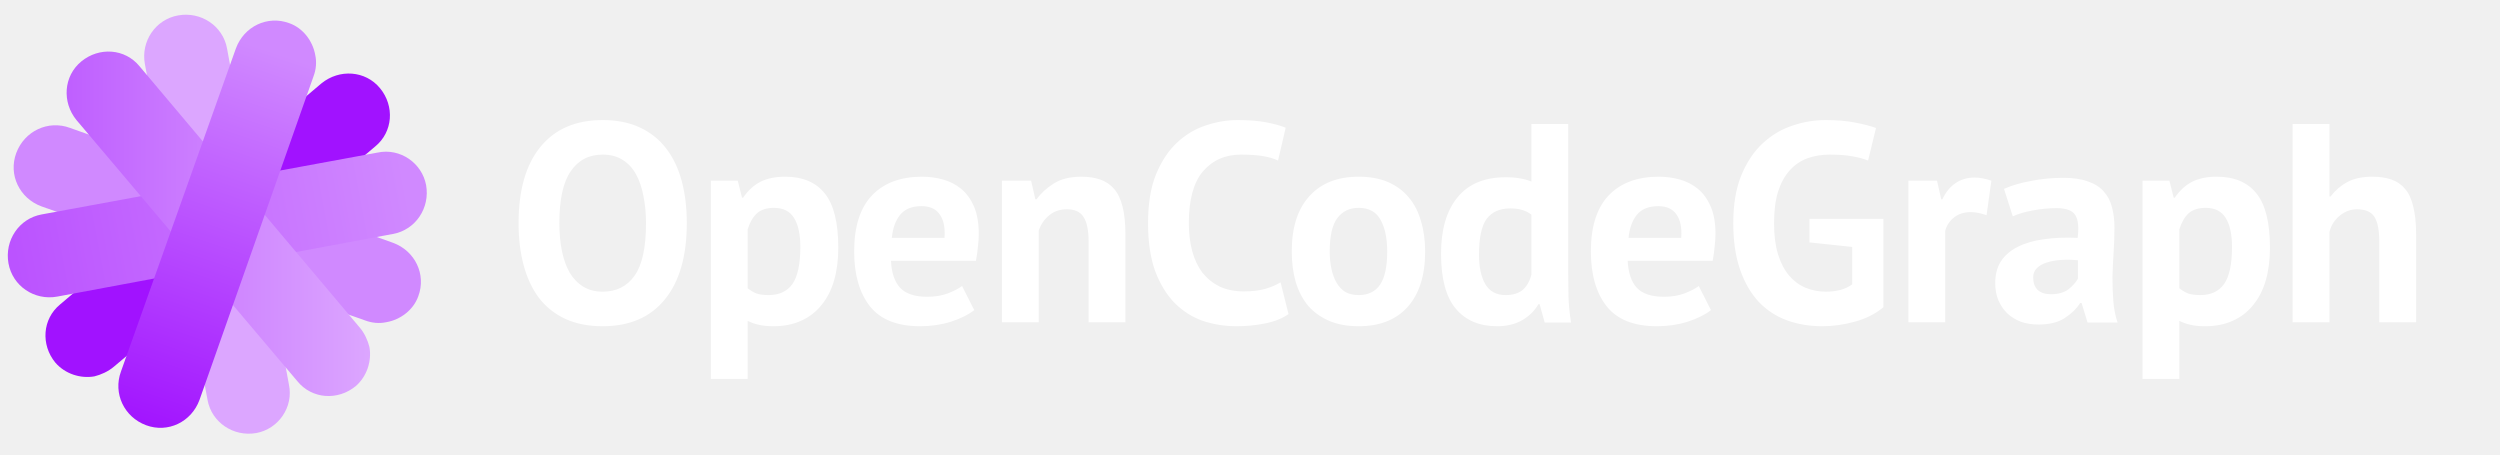
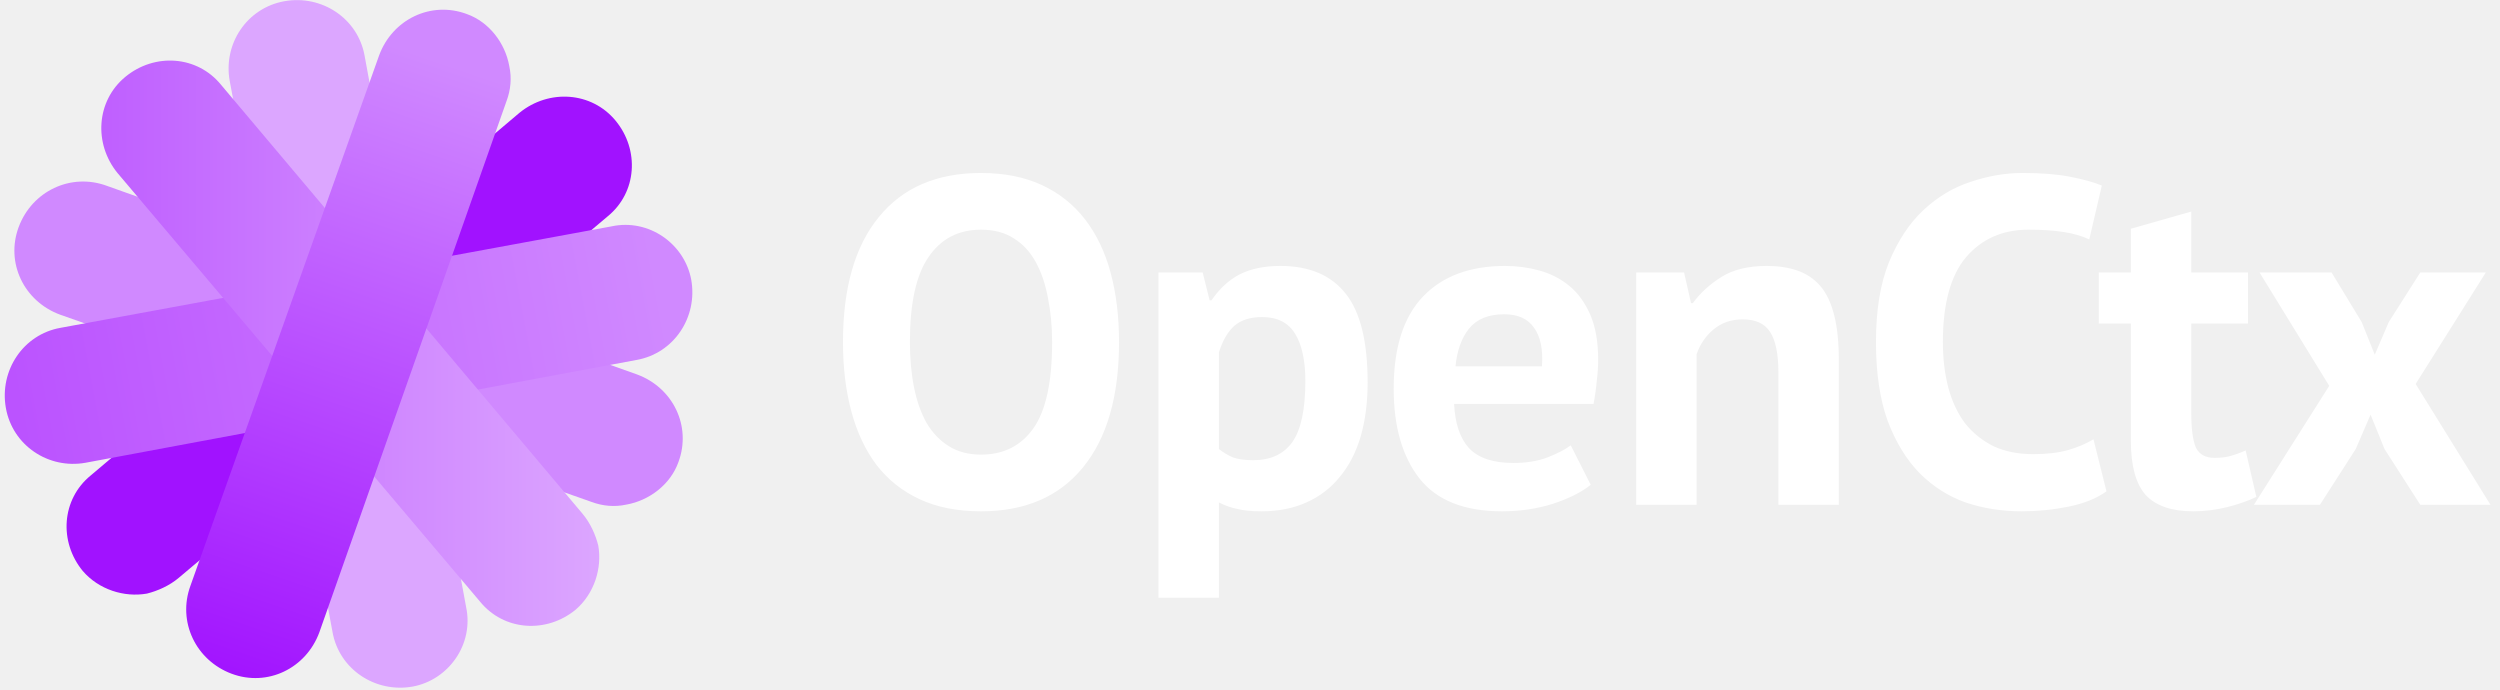
- <svg xmlns="http://www.w3.org/2000/svg" width="512" height="93" viewBox="0 0 512 93" fill="none">
-   <path d="M52.5 88.685C47.833 89.513 43.333 86.53 42.5 81.888L29.667 13.095C28.833 8.454 31.833 3.978 36.5 3.15C41.167 2.321 45.667 5.304 46.5 9.946L59.167 78.739C60.167 83.38 57 87.856 52.5 88.685Z" fill="#DCA6FF" />
-   <path d="M19.333 77.081C16.5 77.578 13.333 76.584 11.333 74.263C8.333 70.616 8.667 65.312 12.333 62.328L65.833 17.074C69.5 14.09 74.833 14.422 77.833 18.069C80.833 21.715 80.5 27.02 76.833 30.004L23.333 75.092C22.167 76.087 20.667 76.749 19.333 77.081Z" fill="#A112FF" />
-   <path d="M79.167 65.975C77.667 66.306 76.167 66.141 74.833 65.643L8.5 42.27C4 40.613 1.667 35.805 3.333 31.33C5 26.854 9.833 24.533 14.333 26.191L80.5 49.73C85 51.387 87.333 56.195 85.667 60.67C84.667 63.488 82 65.478 79.167 65.975Z" fill="#D089FF" />
-   <path d="M87.268 37.917C88.096 42.584 85.113 47.084 80.471 47.917L11.678 60.75C7.037 61.584 2.561 58.584 1.732 53.917C0.904 49.25 3.887 44.75 8.529 43.917L77.322 31.25C81.963 30.25 86.439 33.417 87.268 37.917Z" fill="url(#paint0_linear_1_4)" />
-   <path d="M75.664 71.084C76.161 73.917 75.167 77.084 72.846 79.084C69.199 82.084 63.895 81.75 60.911 78.084L15.657 24.584C12.673 20.917 13.005 15.584 16.651 12.584C20.298 9.584 25.603 9.917 28.587 13.584L73.675 67.084C74.669 68.25 75.332 69.75 75.664 71.084Z" fill="url(#paint1_linear_1_4)" />
-   <path d="M64.558 11.25C64.889 12.75 64.723 14.25 64.226 15.584L40.853 81.917C39.196 86.417 34.388 88.75 29.913 87.084C25.437 85.417 23.116 80.584 24.774 76.084L48.313 9.917C49.97 5.417 54.778 3.084 59.253 4.75C62.071 5.75 64.06 8.417 64.558 11.25Z" fill="url(#paint2_linear_1_4)" />
-   <path d="M106.204 45.7C106.204 38.933 107.693 33.733 110.67 30.098C113.647 26.425 117.901 24.588 123.43 24.588C126.33 24.588 128.863 25.091 131.028 26.096C133.193 27.101 134.991 28.532 136.422 30.388C137.853 32.244 138.916 34.467 139.612 37.058C140.308 39.649 140.656 42.529 140.656 45.7C140.656 52.467 139.148 57.687 136.132 61.36C133.155 64.995 128.921 66.812 123.43 66.812C120.491 66.812 117.939 66.309 115.774 65.304C113.609 64.299 111.811 62.868 110.38 61.012C108.988 59.156 107.944 56.933 107.248 54.342C106.552 51.751 106.204 48.871 106.204 45.7ZM114.556 45.7C114.556 47.749 114.73 49.644 115.078 51.384C115.426 53.085 115.948 54.555 116.644 55.792C117.379 57.029 118.307 57.996 119.428 58.692C120.549 59.388 121.883 59.736 123.43 59.736C126.253 59.736 128.437 58.634 129.984 56.43C131.531 54.226 132.304 50.649 132.304 45.7C132.304 43.728 132.13 41.891 131.782 40.19C131.473 38.489 130.97 37 130.274 35.724C129.578 34.448 128.669 33.462 127.548 32.766C126.427 32.031 125.054 31.664 123.43 31.664C120.607 31.664 118.423 32.805 116.876 35.086C115.329 37.329 114.556 40.867 114.556 45.7ZM145.581 37H151.091L151.961 40.48H152.193C153.199 39.011 154.378 37.928 155.731 37.232C157.123 36.536 158.805 36.188 160.777 36.188C164.412 36.188 167.138 37.348 168.955 39.668C170.773 41.949 171.681 45.642 171.681 50.746C171.681 53.221 171.391 55.463 170.811 57.474C170.231 59.446 169.361 61.128 168.201 62.52C167.08 63.912 165.688 64.975 164.025 65.71C162.401 66.445 160.526 66.812 158.399 66.812C157.201 66.812 156.215 66.715 155.441 66.522C154.668 66.367 153.895 66.097 153.121 65.71V77.6H145.581V37ZM158.515 42.568C157.046 42.568 155.886 42.935 155.035 43.67C154.223 44.405 153.585 45.507 153.121 46.976V59.04C153.663 59.465 154.243 59.813 154.861 60.084C155.519 60.316 156.369 60.432 157.413 60.432C159.579 60.432 161.203 59.678 162.285 58.17C163.368 56.623 163.909 54.091 163.909 50.572C163.909 48.02 163.484 46.048 162.633 44.656C161.783 43.264 160.41 42.568 158.515 42.568ZM199.524 63.506C198.364 64.434 196.778 65.227 194.768 65.884C192.796 66.503 190.688 66.812 188.446 66.812C183.767 66.812 180.345 65.459 178.18 62.752C176.014 60.007 174.932 56.256 174.932 51.5C174.932 46.396 176.15 42.568 178.586 40.016C181.022 37.464 184.444 36.188 188.852 36.188C190.321 36.188 191.752 36.381 193.144 36.768C194.536 37.155 195.773 37.793 196.856 38.682C197.938 39.571 198.808 40.77 199.466 42.278C200.123 43.786 200.452 45.661 200.452 47.904C200.452 48.716 200.394 49.586 200.278 50.514C200.2 51.442 200.065 52.409 199.872 53.414H182.472C182.588 55.85 183.206 57.687 184.328 58.924C185.488 60.161 187.344 60.78 189.896 60.78C191.481 60.78 192.892 60.548 194.13 60.084C195.406 59.581 196.372 59.079 197.03 58.576L199.524 63.506ZM188.736 42.22C186.764 42.22 185.294 42.819 184.328 44.018C183.4 45.178 182.839 46.744 182.646 48.716H193.434C193.588 46.628 193.26 45.023 192.448 43.902C191.674 42.781 190.437 42.22 188.736 42.22ZM222.945 66V49.528C222.945 47.169 222.597 45.468 221.901 44.424C221.244 43.38 220.103 42.858 218.479 42.858C217.048 42.858 215.83 43.283 214.825 44.134C213.858 44.946 213.162 45.971 212.737 47.208V66H205.197V37H211.171L212.041 40.828H212.273C213.162 39.591 214.342 38.508 215.811 37.58C217.28 36.652 219.175 36.188 221.495 36.188C222.926 36.188 224.202 36.381 225.323 36.768C226.444 37.155 227.392 37.793 228.165 38.682C228.938 39.571 229.518 40.789 229.905 42.336C230.292 43.844 230.485 45.719 230.485 47.962V66H222.945ZM263.888 64.318C262.651 65.207 261.066 65.845 259.132 66.232C257.238 66.619 255.285 66.812 253.274 66.812C250.838 66.812 248.518 66.445 246.314 65.71C244.149 64.937 242.235 63.719 240.572 62.056C238.91 60.355 237.576 58.17 236.57 55.502C235.604 52.795 235.12 49.528 235.12 45.7C235.12 41.717 235.662 38.392 236.744 35.724C237.866 33.017 239.296 30.852 241.036 29.228C242.815 27.565 244.787 26.386 246.952 25.69C249.118 24.955 251.283 24.588 253.448 24.588C255.768 24.588 257.721 24.743 259.306 25.052C260.93 25.361 262.264 25.729 263.308 26.154L261.742 32.882C260.853 32.457 259.79 32.147 258.552 31.954C257.354 31.761 255.884 31.664 254.144 31.664C250.935 31.664 248.344 32.805 246.372 35.086C244.439 37.367 243.472 40.905 243.472 45.7C243.472 47.788 243.704 49.702 244.168 51.442C244.632 53.143 245.328 54.613 246.256 55.85C247.223 57.049 248.402 57.996 249.794 58.692C251.225 59.349 252.868 59.678 254.724 59.678C256.464 59.678 257.934 59.504 259.132 59.156C260.331 58.808 261.375 58.363 262.264 57.822L263.888 64.318ZM264.553 51.5C264.553 46.589 265.752 42.819 268.149 40.19C270.546 37.522 273.91 36.188 278.241 36.188C280.561 36.188 282.572 36.555 284.273 37.29C285.974 38.025 287.386 39.069 288.507 40.422C289.628 41.737 290.46 43.341 291.001 45.236C291.581 47.131 291.871 49.219 291.871 51.5C291.871 56.411 290.672 60.2 288.275 62.868C285.916 65.497 282.572 66.812 278.241 66.812C275.921 66.812 273.91 66.445 272.209 65.71C270.508 64.975 269.077 63.951 267.917 62.636C266.796 61.283 265.945 59.659 265.365 57.764C264.824 55.869 264.553 53.781 264.553 51.5ZM272.325 51.5C272.325 52.776 272.441 53.955 272.673 55.038C272.905 56.121 273.253 57.068 273.717 57.88C274.181 58.692 274.78 59.33 275.515 59.794C276.288 60.219 277.197 60.432 278.241 60.432C280.213 60.432 281.682 59.717 282.649 58.286C283.616 56.855 284.099 54.593 284.099 51.5C284.099 48.832 283.654 46.686 282.765 45.062C281.876 43.399 280.368 42.568 278.241 42.568C276.385 42.568 274.935 43.264 273.891 44.656C272.847 46.048 272.325 48.329 272.325 51.5ZM321.167 55.792C321.167 57.416 321.187 59.04 321.225 60.664C321.264 62.288 321.438 64.086 321.747 66.058H316.353L315.309 62.288H315.077C314.304 63.641 313.183 64.743 311.713 65.594C310.283 66.406 308.581 66.812 306.609 66.812C302.975 66.812 300.152 65.613 298.141 63.216C296.131 60.819 295.125 57.068 295.125 51.964C295.125 47.015 296.247 43.167 298.489 40.422C300.732 37.677 304.019 36.304 308.349 36.304C309.548 36.304 310.534 36.381 311.307 36.536C312.081 36.652 312.854 36.865 313.627 37.174V25.4H321.167V55.792ZM308.349 60.432C309.819 60.432 310.979 60.084 311.829 59.388C312.68 58.653 313.279 57.609 313.627 56.256V43.96C313.086 43.535 312.487 43.225 311.829 43.032C311.172 42.8 310.321 42.684 309.277 42.684C307.151 42.684 305.546 43.399 304.463 44.83C303.419 46.261 302.897 48.716 302.897 52.196C302.897 54.671 303.323 56.662 304.173 58.17C305.063 59.678 306.455 60.432 308.349 60.432ZM350.403 63.506C349.243 64.434 347.658 65.227 345.647 65.884C343.675 66.503 341.568 66.812 339.325 66.812C334.646 66.812 331.224 65.459 329.059 62.752C326.894 60.007 325.811 56.256 325.811 51.5C325.811 46.396 327.029 42.568 329.465 40.016C331.901 37.464 335.323 36.188 339.731 36.188C341.2 36.188 342.631 36.381 344.023 36.768C345.415 37.155 346.652 37.793 347.735 38.682C348.818 39.571 349.688 40.77 350.345 42.278C351.002 43.786 351.331 45.661 351.331 47.904C351.331 48.716 351.273 49.586 351.157 50.514C351.08 51.442 350.944 52.409 350.751 53.414H333.351C333.467 55.85 334.086 57.687 335.207 58.924C336.367 60.161 338.223 60.78 340.775 60.78C342.36 60.78 343.772 60.548 345.009 60.084C346.285 59.581 347.252 59.079 347.909 58.576L350.403 63.506ZM339.615 42.22C337.643 42.22 336.174 42.819 335.207 44.018C334.279 45.178 333.718 46.744 333.525 48.716H344.313C344.468 46.628 344.139 45.023 343.327 43.902C342.554 42.781 341.316 42.22 339.615 42.22ZM370.576 44.83H385.714V62.926C384.09 64.279 382.137 65.265 379.856 65.884C377.613 66.503 375.39 66.812 373.186 66.812C370.595 66.812 368.179 66.406 365.936 65.594C363.732 64.782 361.818 63.525 360.194 61.824C358.57 60.084 357.294 57.88 356.366 55.212C355.438 52.544 354.974 49.373 354.974 45.7C354.974 41.872 355.515 38.624 356.598 35.956C357.719 33.249 359.169 31.065 360.948 29.402C362.765 27.701 364.795 26.483 367.038 25.748C369.281 24.975 371.562 24.588 373.882 24.588C376.202 24.588 378.232 24.762 379.972 25.11C381.751 25.458 383.162 25.825 384.206 26.212L382.582 32.882C381.615 32.495 380.533 32.205 379.334 32.012C378.135 31.78 376.608 31.664 374.752 31.664C373.089 31.664 371.562 31.915 370.17 32.418C368.778 32.921 367.56 33.752 366.516 34.912C365.511 36.033 364.718 37.483 364.138 39.262C363.597 41.041 363.326 43.206 363.326 45.758C363.326 48.194 363.597 50.301 364.138 52.08C364.679 53.82 365.433 55.27 366.4 56.43C367.367 57.551 368.488 58.383 369.764 58.924C371.079 59.465 372.471 59.736 373.94 59.736C374.945 59.736 375.931 59.62 376.898 59.388C377.865 59.117 378.677 58.731 379.334 58.228V50.572L370.576 49.644V44.83ZM406.848 44.076C405.649 43.651 404.567 43.438 403.6 43.438C402.247 43.438 401.106 43.805 400.178 44.54C399.289 45.236 398.689 46.145 398.38 47.266V66H390.84V37H396.698L397.568 40.828H397.8C398.457 39.397 399.347 38.295 400.468 37.522C401.589 36.749 402.904 36.362 404.412 36.362C405.417 36.362 406.558 36.575 407.834 37L406.848 44.076ZM410.42 38.682C411.967 37.986 413.803 37.445 415.93 37.058C418.057 36.633 420.28 36.42 422.6 36.42C424.611 36.42 426.293 36.671 427.646 37.174C428.999 37.638 430.063 38.315 430.836 39.204C431.648 40.093 432.209 41.157 432.518 42.394C432.866 43.631 433.04 45.023 433.04 46.57C433.04 48.271 432.982 49.992 432.866 51.732C432.75 53.433 432.673 55.115 432.634 56.778C432.634 58.441 432.692 60.065 432.808 61.65C432.924 63.197 433.214 64.666 433.678 66.058H427.53L426.312 62.056H426.022C425.249 63.255 424.166 64.299 422.774 65.188C421.421 66.039 419.661 66.464 417.496 66.464C416.143 66.464 414.925 66.271 413.842 65.884C412.759 65.459 411.831 64.879 411.058 64.144C410.285 63.371 409.685 62.481 409.26 61.476C408.835 60.432 408.622 59.272 408.622 57.996C408.622 56.217 409.009 54.729 409.782 53.53C410.594 52.293 411.735 51.307 413.204 50.572C414.712 49.799 416.491 49.277 418.54 49.006C420.628 48.697 422.948 48.6 425.5 48.716C425.771 46.551 425.616 45.004 425.036 44.076C424.456 43.109 423.161 42.626 421.15 42.626C419.642 42.626 418.037 42.781 416.336 43.09C414.673 43.399 413.301 43.805 412.218 44.308L410.42 38.682ZM419.99 60.258C421.498 60.258 422.697 59.929 423.586 59.272C424.475 58.576 425.133 57.841 425.558 57.068V53.298C424.359 53.182 423.199 53.163 422.078 53.24C420.995 53.317 420.029 53.491 419.178 53.762C418.327 54.033 417.651 54.419 417.148 54.922C416.645 55.425 416.394 56.063 416.394 56.836C416.394 57.919 416.703 58.769 417.322 59.388C417.979 59.968 418.869 60.258 419.99 60.258ZM438.787 37H444.297L445.167 40.48H445.399C446.405 39.011 447.584 37.928 448.937 37.232C450.329 36.536 452.011 36.188 453.983 36.188C457.618 36.188 460.344 37.348 462.161 39.668C463.979 41.949 464.887 45.642 464.887 50.746C464.887 53.221 464.597 55.463 464.017 57.474C463.437 59.446 462.567 61.128 461.407 62.52C460.286 63.912 458.894 64.975 457.231 65.71C455.607 66.445 453.732 66.812 451.605 66.812C450.407 66.812 449.421 66.715 448.647 66.522C447.874 66.367 447.101 66.097 446.327 65.71V77.6H438.787V37ZM451.721 42.568C450.252 42.568 449.092 42.935 448.241 43.67C447.429 44.405 446.791 45.507 446.327 46.976V59.04C446.869 59.465 447.449 59.813 448.067 60.084C448.725 60.316 449.575 60.432 450.619 60.432C452.785 60.432 454.409 59.678 455.491 58.17C456.574 56.623 457.115 54.091 457.115 50.572C457.115 48.02 456.69 46.048 455.839 44.656C454.989 43.264 453.616 42.568 451.721 42.568ZM487.278 66V49.528C487.278 47.169 486.949 45.468 486.292 44.424C485.634 43.38 484.436 42.858 482.696 42.858C481.42 42.858 480.24 43.303 479.158 44.192C478.114 45.043 477.418 46.145 477.07 47.498V66H469.53V25.4H477.07V40.248H477.302C478.23 39.011 479.37 38.025 480.724 37.29C482.077 36.555 483.798 36.188 485.886 36.188C487.355 36.188 488.65 36.381 489.772 36.768C490.893 37.155 491.821 37.793 492.556 38.682C493.329 39.571 493.89 40.789 494.238 42.336C494.624 43.844 494.818 45.719 494.818 47.962V66H487.278Z" fill="white" />
+ <svg xmlns="http://www.w3.org/2000/svg" width="312" height="86" viewBox="0 0 312 86" fill="none">
+   <g clip-path="url(#clip0_87_18)">
+     <path d="M51.5 85.685C46.833 86.513 42.333 83.53 41.5 78.888L28.667 10.095C27.833 5.454 30.833 0.978 35.5 0.15C40.167 -0.679 44.667 2.305 45.5 6.946L58.167 75.739C59.167 80.38 56 84.856 51.5 85.685Z" fill="#DCA6FF" />
+     <path d="M18.333 74.081C15.5 74.578 12.333 73.584 10.333 71.263C7.333 67.616 7.667 62.312 11.333 59.328L64.833 14.074C68.5 11.09 73.833 11.422 76.833 15.069C79.833 18.715 79.5 24.02 75.833 27.004L22.333 72.092C21.167 73.087 19.667 73.749 18.333 74.081Z" fill="#A112FF" />
+     <path d="M78.167 62.975C76.667 63.306 75.167 63.141 73.833 62.643L7.5 39.27C3 37.613 0.667 32.805 2.333 28.33C4 23.854 8.833 21.533 13.333 23.191L79.5 46.73C84 48.387 86.333 53.195 84.667 57.67C83.667 60.488 81 62.477 78.167 62.975Z" fill="#D089FF" />
+     <path d="M86.268 34.917C87.096 39.584 84.113 44.084 79.471 44.917L10.678 57.751C6.037 58.584 1.561 55.584 0.732 50.917C-0.096 46.251 2.887 41.751 7.529 40.917L76.322 28.25C80.963 27.25 85.439 30.417 86.268 34.917Z" fill="url(#paint0_linear_87_18)" />
+     <path d="M74.664 68.084C75.161 70.917 74.167 74.084 71.846 76.084C68.199 79.084 62.895 78.751 59.911 75.084L14.657 21.584C11.673 17.917 12.005 12.584 15.651 9.584C19.298 6.584 24.603 6.917 27.587 10.584L72.675 64.084C73.669 65.251 74.332 66.751 74.664 68.084Z" fill="url(#paint1_linear_87_18)" />
+     <path d="M63.558 8.251C63.889 9.751 63.723 11.251 63.226 12.584L39.853 78.917C38.196 83.417 33.388 85.751 28.913 84.084C24.437 82.417 22.116 77.584 23.774 73.084L47.313 6.917C48.97 2.417 53.778 0.084 58.253 1.75C61.071 2.751 63.06 5.417 63.558 8.251Z" fill="url(#paint2_linear_87_18)" />
+     <path d="M105.204 42.7C105.204 35.933 106.693 30.733 109.67 27.098C112.647 23.425 116.901 21.588 122.43 21.588C125.33 21.588 127.863 22.091 130.028 23.096C132.193 24.101 133.991 25.532 135.422 27.388C136.853 29.244 137.916 31.467 138.612 34.058C139.308 36.649 139.656 39.529 139.656 42.7C139.656 49.467 138.148 54.687 135.132 58.36C132.155 61.995 127.921 63.812 122.43 63.812C119.491 63.812 116.939 63.309 114.774 62.304C112.609 61.299 110.811 59.868 109.38 58.012C107.988 56.156 106.944 53.933 106.248 51.342C105.552 48.751 105.204 45.871 105.204 42.7ZM113.556 42.7C113.556 44.749 113.73 46.644 114.078 48.384C114.426 50.085 114.948 51.555 115.644 52.792C116.379 54.029 117.307 54.996 118.428 55.692C119.549 56.388 120.883 56.736 122.43 56.736C125.253 56.736 127.437 55.634 128.984 53.43C130.531 51.226 131.304 47.649 131.304 42.7C131.304 40.728 131.13 38.891 130.782 37.19C130.473 35.489 129.97 34 129.274 32.724C128.578 31.448 127.669 30.462 126.548 29.766C125.427 29.031 124.054 28.664 122.43 28.664C119.607 28.664 117.423 29.805 115.876 32.086C114.329 34.329 113.556 37.867 113.556 42.7ZM144.581 34H150.091L150.961 37.48H151.193C152.199 36.011 153.378 34.928 154.731 34.232C156.123 33.536 157.805 33.188 159.777 33.188C163.412 33.188 166.138 34.348 167.955 36.668C169.773 38.949 170.681 42.642 170.681 47.746C170.681 50.221 170.391 52.463 169.811 54.474C169.231 56.446 168.361 58.128 167.201 59.52C166.08 60.912 164.688 61.975 163.025 62.71C161.401 63.445 159.526 63.812 157.399 63.812C156.201 63.812 155.215 63.715 154.441 63.522C153.668 63.367 152.895 63.097 152.121 62.71V74.6H144.581V34ZM157.515 39.568C156.046 39.568 154.886 39.935 154.035 40.67C153.223 41.405 152.585 42.507 152.121 43.976V56.04C152.663 56.465 153.243 56.813 153.861 57.084C154.519 57.316 155.369 57.432 156.413 57.432C158.579 57.432 160.203 56.678 161.285 55.17C162.368 53.623 162.909 51.091 162.909 47.572C162.909 45.02 162.484 43.048 161.633 41.656C160.783 40.264 159.41 39.568 157.515 39.568ZM198.524 60.506C197.364 61.434 195.778 62.227 193.768 62.884C191.796 63.503 189.688 63.812 187.446 63.812C182.767 63.812 179.345 62.459 177.18 59.752C175.014 57.007 173.932 53.256 173.932 48.5C173.932 43.396 175.15 39.568 177.586 37.016C180.022 34.464 183.444 33.188 187.852 33.188C189.321 33.188 190.752 33.381 192.144 33.768C193.536 34.155 194.773 34.793 195.856 35.682C196.938 36.571 197.808 37.77 198.466 39.278C199.123 40.786 199.452 42.661 199.452 44.904C199.452 45.716 199.394 46.586 199.278 47.514C199.2 48.442 199.065 49.409 198.872 50.414H181.472C181.588 52.85 182.206 54.687 183.328 55.924C184.488 57.161 186.344 57.78 188.896 57.78C190.481 57.78 191.892 57.548 193.13 57.084C194.406 56.581 195.372 56.079 196.03 55.576L198.524 60.506ZM187.736 39.22C185.764 39.22 184.294 39.819 183.328 41.018C182.4 42.178 181.839 43.744 181.646 45.716H192.434C192.588 43.628 192.26 42.023 191.448 40.902C190.674 39.781 189.437 39.22 187.736 39.22ZM221.945 63V46.528C221.945 44.169 221.597 42.468 220.901 41.424C220.244 40.38 219.103 39.858 217.479 39.858C216.048 39.858 214.83 40.283 213.825 41.134C212.858 41.946 212.162 42.971 211.737 44.208V63H204.197V34H210.171L211.041 37.828H211.273C212.162 36.591 213.342 35.508 214.811 34.58C216.28 33.652 218.175 33.188 220.495 33.188C221.926 33.188 223.202 33.381 224.323 33.768C225.444 34.155 226.392 34.793 227.165 35.682C227.938 36.571 228.518 37.789 228.905 39.336C229.292 40.844 229.485 42.719 229.485 44.962V63H221.945ZM262.888 61.318C261.651 62.207 260.066 62.845 258.132 63.232C256.238 63.619 254.285 63.812 252.274 63.812C249.838 63.812 247.518 63.445 245.314 62.71C243.149 61.937 241.235 60.719 239.572 59.056C237.91 57.355 236.576 55.17 235.57 52.502C234.604 49.795 234.12 46.528 234.12 42.7C234.12 38.717 234.662 35.392 235.744 32.724C236.866 30.017 238.296 27.852 240.036 26.228C241.815 24.565 243.787 23.386 245.952 22.69C248.118 21.955 250.283 21.588 252.448 21.588C254.768 21.588 256.721 21.743 258.306 22.052C259.93 22.361 261.264 22.729 262.308 23.154L260.742 29.882C259.853 29.457 258.79 29.147 257.552 28.954C256.354 28.761 254.884 28.664 253.144 28.664C249.935 28.664 247.344 29.805 245.372 32.086C243.439 34.367 242.472 37.905 242.472 42.7C242.472 44.788 242.704 46.702 243.168 48.442C243.632 50.143 244.328 51.613 245.256 52.85C246.223 54.049 247.402 54.996 248.794 55.692C250.225 56.349 251.868 56.678 253.724 56.678C255.464 56.678 256.934 56.504 258.132 56.156C259.331 55.808 260.375 55.363 261.264 54.822L262.888 61.318ZM261.929 34H265.931V28.548L273.471 26.402V34H280.547V40.38H273.471V51.516C273.471 53.527 273.664 54.977 274.051 55.866C274.476 56.717 275.25 57.142 276.371 57.142C277.144 57.142 277.802 57.065 278.343 56.91C278.923 56.755 279.561 56.523 280.257 56.214L281.591 62.014C280.547 62.517 279.329 62.942 277.937 63.29C276.545 63.638 275.134 63.812 273.703 63.812C271.035 63.812 269.063 63.135 267.787 61.782C266.55 60.39 265.931 58.128 265.931 54.996V40.38H261.929V34ZM290.687 48.152L281.987 34H290.977L294.747 40.206L296.371 44.266L298.111 40.206L302.055 34H310.233L301.475 47.92L310.813 63H302.055L297.589 56.04L295.849 51.748L293.993 56.04L289.527 63H281.291L290.687 48.152Z" fill="white" />
+   </g>
  <defs>
-     <linearGradient id="paint0_linear_1_4" x1="1.594" y1="45.977" x2="83.5" y2="30.5" gradientUnits="userSpaceOnUse">
+     <linearGradient id="paint0_linear_87_18" x1="0.594" y1="42.977" x2="82.5" y2="27.5" gradientUnits="userSpaceOnUse">
      <stop stop-color="#BB53FF" />
      <stop offset="0.98" stop-color="#D089FF" />
    </linearGradient>
-     <linearGradient id="paint1_linear_1_4" x1="13.643" y1="45.834" x2="75.789" y2="45.834" gradientUnits="userSpaceOnUse">
+     <linearGradient id="paint1_linear_87_18" x1="12.643" y1="42.834" x2="74.789" y2="42.834" gradientUnits="userSpaceOnUse">
      <stop stop-color="#BF5FFF" />
      <stop offset="1" stop-color="#DCA6FF" />
    </linearGradient>
-     <linearGradient id="paint2_linear_1_4" x1="36.5" y1="4" x2="10" y2="82" gradientUnits="userSpaceOnUse">
+     <linearGradient id="paint2_linear_87_18" x1="35.5" y1="1" x2="9" y2="79" gradientUnits="userSpaceOnUse">
      <stop stop-color="#D089FF" />
      <stop offset="1" stop-color="#A112FF" />
    </linearGradient>
+     <clipPath id="clip0_87_18">
+       <rect width="312" height="86" fill="white" />
+     </clipPath>
  </defs>
</svg>
